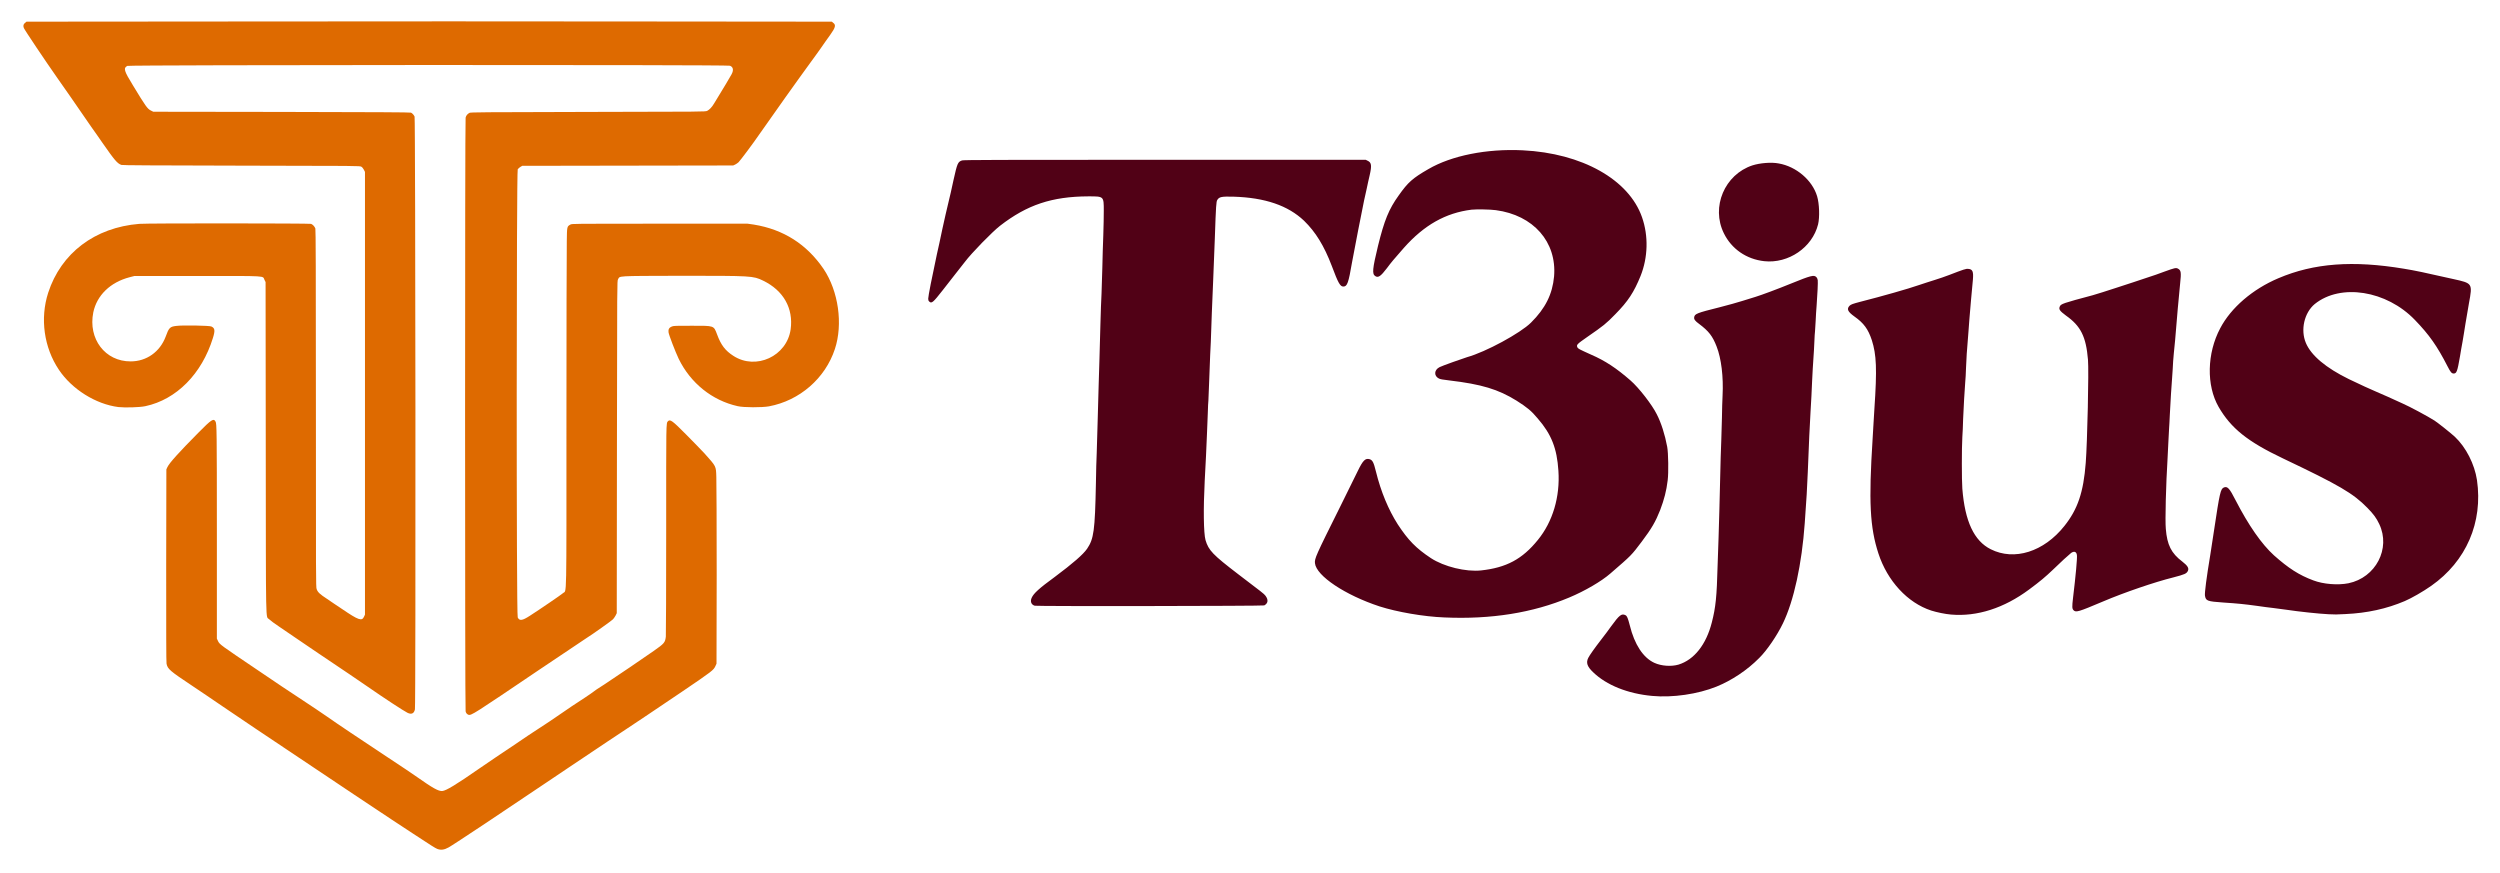
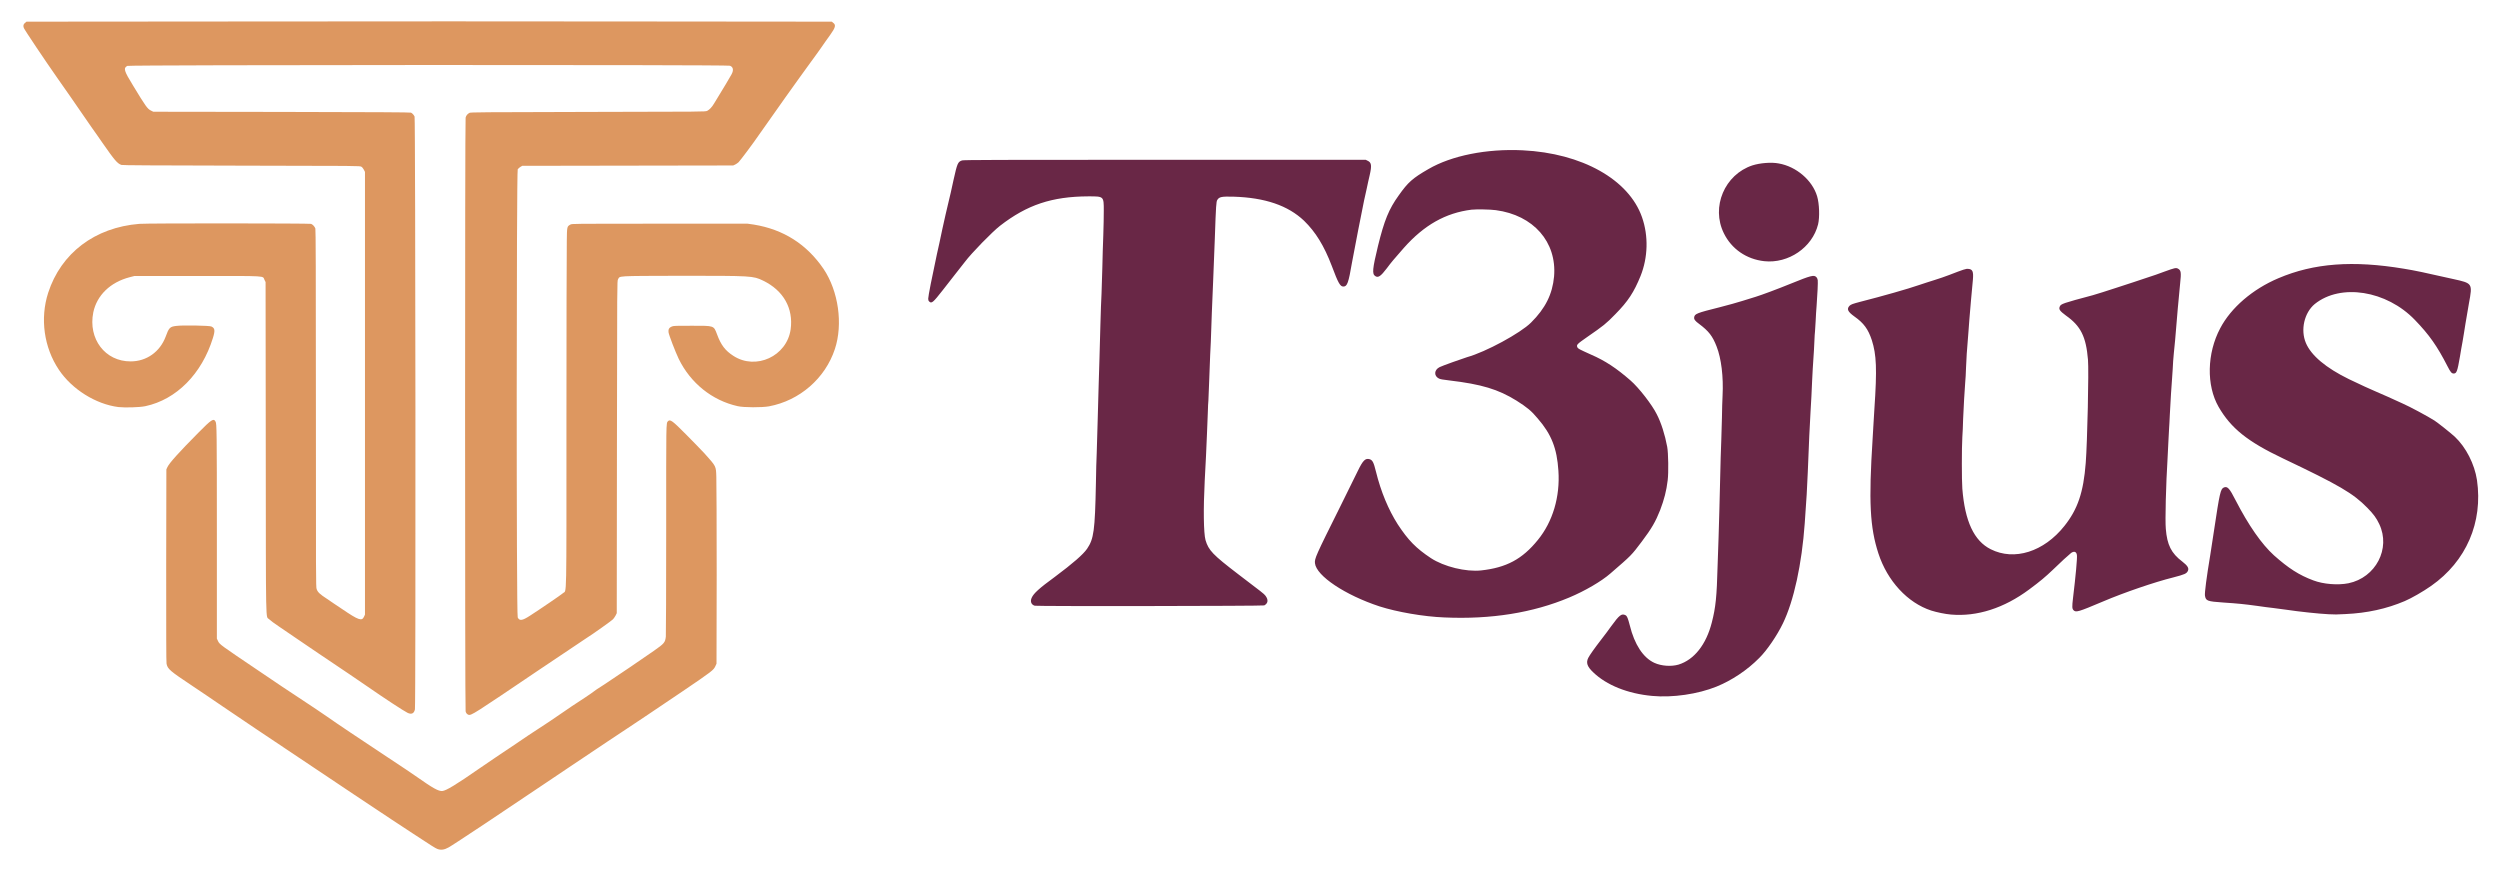
<svg xmlns="http://www.w3.org/2000/svg" viewBox="-12 -12 1396 487" role="img" aria-label="T3jus">
-   <path fill="#DE6A00" fill-rule="evenodd" d="M232.1 462.0C230.9 461.5 229.0 460.3 218.2 453.2C210.4 448.2 168.3 420.1 130.6 394.8C125.5 391.4 117.3 385.8 112.4 382.5C107.4 379.1 99.8 373.9 95.4 371.0C82.8 362.6 81.6 361.6 81.0 358.6C80.8 357.8 80.8 340.5 80.8 303.8L80.9 250.1L81.5 248.8C82.6 246.5 87.8 240.7 98.7 229.7C106.2 222.1 107.3 221.4 108.4 223.5C109.0 224.8 109.1 227.8 109.1 286.0L109.1 344.6L109.8 346.1C110.7 347.9 111.3 348.3 131.9 362.2C143.8 370.3 148.2 373.2 157.0 379.0C161.9 382.2 168.1 386.4 170.7 388.2C176.8 392.5 188.5 400.3 204.5 410.9C211.3 415.4 218.7 420.3 220.9 421.9C229.7 428.1 232.9 429.9 235.0 429.7C237.1 429.5 242.5 426.3 256.0 416.9C259.0 414.8 263.1 412.0 265.1 410.7C267.2 409.3 271.7 406.3 275.1 404.0C281.2 399.8 283.5 398.3 294.8 390.9C297.8 388.9 301.7 386.2 303.6 384.9C305.5 383.6 308.8 381.3 310.9 380.0C313.1 378.6 316.2 376.5 317.8 375.4C319.3 374.2 322.8 371.8 325.6 370.1C331.6 366.2 347.7 355.2 353.0 351.5C359.0 347.3 359.4 346.8 359.8 343.5C359.9 342.3 360.0 317.5 360.0 283.6C360.0 223.3 359.9 224.3 361.0 223.2C362.2 222.0 363.4 222.8 371.3 230.8C375.2 234.7 379.7 239.4 381.4 241.2C388.0 248.6 387.8 248.1 388.0 254.4C388.1 256.9 388.2 281.3 388.2 308.8L388.1 358.6L387.5 359.9C386.5 362.2 385.7 362.8 368.9 374.2C364.2 377.4 355.5 383.2 349.6 387.2C343.7 391.1 338.0 394.9 337.0 395.6C335.4 396.6 322.7 405.1 305.7 416.5C303.2 418.2 297.4 422.1 292.9 425.1C273.4 438.3 240.5 460.2 238.5 461.2C236.0 462.6 234.1 462.8 232.1 462.0ZM249.5 387.1C248.8 386.8 248.2 386.2 248.0 385.2C247.6 383.8 247.6 55.1 248.0 53.7C248.3 52.4 249.1 51.6 250.2 51.0C251.0 50.7 256.9 50.6 316.5 50.5C380.8 50.4 381.9 50.4 382.9 49.9C384.2 49.2 385.5 47.9 386.8 45.7C392.0 37.2 395.9 30.7 396.5 29.5C397.8 27.1 397.4 25.4 395.6 24.7C393.9 24.1 60.1 24.2 59.1 24.8C56.8 26.0 57.2 27.5 62.2 35.6C69.4 47.5 70.3 48.7 72.2 49.7L73.6 50.4L145.2 50.5C198.2 50.6 217.0 50.7 217.5 50.9C218.3 51.3 219.1 52.2 219.5 53.1C220.0 54.1 220.2 382.1 219.7 384.1C219.2 386.5 217.7 387.1 215.5 386.0C213.3 384.9 202.6 377.9 193.1 371.3C187.7 367.6 181.3 363.2 166.2 353.1C161.5 349.9 155.6 345.9 153.1 344.2C150.6 342.5 146.5 339.7 144.0 338.0C141.4 336.3 138.9 334.4 138.3 333.8C136.3 331.7 136.5 341.4 136.4 237.9L136.3 145.5L135.7 144.3C134.5 141.9 138.3 142.1 98.2 142.1L63.1 142.1L60.4 142.8C49.6 145.6 42.1 152.9 40.1 162.4C37.1 177.2 46.7 189.9 61.0 189.8C69.8 189.8 77.3 184.5 80.5 176.0C82.3 171.0 82.9 170.4 86.4 170.0C89.9 169.5 104.9 169.8 106.0 170.3C108.0 171.2 108.2 172.5 106.9 176.7C100.7 196.8 86.5 211.1 69.2 214.8C66.0 215.5 57.8 215.7 54.1 215.3C41.5 213.7 28.2 205.4 20.9 194.5C12.5 182.0 10.3 165.8 14.9 151.5C22.1 129.3 41.0 115.0 65.8 113.0C70.4 112.6 160.7 112.7 161.7 113.0C162.7 113.4 163.7 114.5 164.1 115.6C164.3 116.4 164.4 138.0 164.4 216.1C164.4 311.5 164.4 315.7 164.8 316.9C165.4 318.7 166.6 319.8 170.6 322.4C172.4 323.6 176.1 326.2 178.9 328.0C188.3 334.4 190.1 335.0 191.3 332.3L191.8 331.2L191.8 207.6L191.8 84.0L191.2 82.8C190.8 82.1 190.3 81.4 189.8 81.1C188.9 80.6 188.5 80.6 122.8 80.5C72.2 80.4 56.4 80.3 55.8 80.1C53.5 79.3 52.0 77.5 45.1 67.6C43.2 64.9 40.5 60.9 39.0 58.9C36.2 54.9 31.1 47.5 27.4 42.1C26.2 40.3 23.0 35.8 20.4 32.1C13.1 21.7 1.7 4.7 1.3 3.6C0.8 2.3 1.1 1.4 2.1 0.7L2.8 0.1L123.2 0.0C189.4 -0.1 290.6 -0.1 348.0 0.0L452.5 0.1L453.2 0.7C454.9 1.9 454.6 3.3 451.5 7.6C450.3 9.2 447.8 12.8 446.0 15.4C444.2 18.0 441.8 21.2 440.8 22.6C439.8 23.9 437.0 27.8 434.5 31.3C432.0 34.8 428.5 39.7 426.7 42.2C422.2 48.5 416.1 57.2 412.3 62.6C408.4 68.3 401.4 77.6 400.4 78.6C400.0 79.0 399.1 79.6 398.5 79.9L397.4 80.4L338.5 80.5L279.6 80.6L278.6 81.2C278.1 81.5 277.4 82.1 277.1 82.5C276.4 83.8 276.3 331.3 277.1 332.8C278.1 334.8 279.6 334.6 283.8 331.9C290.0 327.9 301.4 320.1 302.4 319.2C304.5 317.2 304.3 326.9 304.3 223.1C304.3 172.1 304.4 127.0 304.5 122.8C304.6 114.4 304.6 114.5 306.5 113.4C307.4 112.9 307.8 112.9 356.4 112.9L405.4 112.9L408.9 113.4C425.5 116.1 438.5 124.4 447.9 138.2C456.2 150.6 458.8 169.0 454.2 182.9C448.8 199.3 434.5 211.7 417.4 214.9C413.5 215.6 403.3 215.6 399.9 214.8C385.6 211.6 373.6 201.9 367.0 188.4C365.1 184.4 361.5 175.1 361.3 173.5C361.1 171.8 361.7 170.9 363.2 170.3C364.3 169.9 365.3 169.9 374.4 169.9C386.9 169.9 386.5 169.7 388.4 174.7C390.6 180.7 393.0 183.8 397.5 186.7C410.1 194.9 427.4 186.9 429.5 171.9C431.1 160.2 425.5 150.2 414.1 144.7C408.5 142.0 407.8 142.0 368.2 142.0C331.2 142.1 334.3 142.0 333.1 144.0C332.6 144.9 332.6 144.9 332.5 237.6L332.4 330.4L331.7 331.8C331.3 332.5 330.7 333.4 330.3 333.8C329.3 334.8 319.3 341.9 314.6 344.9C309.3 348.5 303.7 352.2 288.5 362.4C252.4 386.8 251.1 387.7 249.5 387.1Z" />
+   <path fill="#DD9760" fill-rule="evenodd" d="M232.1 462.0C230.9 461.5 229.0 460.3 218.2 453.2C210.4 448.2 168.3 420.1 130.6 394.8C125.5 391.4 117.3 385.8 112.4 382.5C107.4 379.1 99.8 373.9 95.4 371.0C82.8 362.6 81.6 361.6 81.0 358.6C80.8 357.8 80.8 340.5 80.8 303.8L80.9 250.1L81.5 248.8C82.6 246.5 87.8 240.7 98.7 229.7C106.2 222.1 107.3 221.4 108.4 223.5C109.0 224.8 109.1 227.8 109.1 286.0L109.1 344.6L109.8 346.1C110.7 347.9 111.3 348.3 131.9 362.2C143.8 370.3 148.2 373.2 157.0 379.0C161.9 382.2 168.1 386.4 170.7 388.2C176.8 392.5 188.5 400.3 204.5 410.9C211.3 415.4 218.7 420.3 220.9 421.9C229.7 428.1 232.9 429.9 235.0 429.7C237.1 429.5 242.5 426.3 256.0 416.9C259.0 414.8 263.1 412.0 265.1 410.7C267.2 409.3 271.7 406.3 275.1 404.0C281.2 399.8 283.5 398.3 294.8 390.9C297.8 388.9 301.7 386.2 303.6 384.9C305.5 383.6 308.8 381.3 310.9 380.0C313.1 378.6 316.2 376.5 317.8 375.4C319.3 374.2 322.8 371.8 325.6 370.1C331.6 366.2 347.7 355.2 353.0 351.5C359.0 347.3 359.4 346.8 359.8 343.5C359.9 342.3 360.0 317.5 360.0 283.6C360.0 223.3 359.9 224.3 361.0 223.2C362.2 222.0 363.4 222.8 371.3 230.8C375.2 234.7 379.7 239.4 381.4 241.2C388.0 248.6 387.8 248.1 388.0 254.4C388.1 256.9 388.2 281.3 388.2 308.8L388.1 358.6L387.5 359.9C386.5 362.2 385.7 362.8 368.9 374.2C364.2 377.4 355.5 383.2 349.6 387.2C343.7 391.1 338.0 394.9 337.0 395.6C335.4 396.6 322.7 405.1 305.7 416.5C303.2 418.2 297.4 422.1 292.9 425.1C273.4 438.3 240.5 460.2 238.5 461.2C236.0 462.6 234.1 462.8 232.1 462.0ZM249.5 387.1C248.8 386.8 248.2 386.2 248.0 385.2C247.6 383.8 247.6 55.1 248.0 53.7C248.3 52.4 249.1 51.6 250.2 51.0C251.0 50.7 256.9 50.6 316.5 50.5C380.8 50.4 381.9 50.4 382.9 49.9C384.2 49.2 385.5 47.9 386.8 45.7C392.0 37.2 395.9 30.7 396.5 29.5C397.8 27.1 397.4 25.4 395.6 24.7C393.9 24.1 60.1 24.2 59.1 24.8C56.8 26.0 57.2 27.5 62.2 35.6C69.4 47.5 70.3 48.7 72.2 49.7L73.6 50.4L145.2 50.5C198.2 50.6 217.0 50.7 217.5 50.9C218.3 51.3 219.1 52.2 219.5 53.1C220.0 54.1 220.2 382.1 219.7 384.1C219.2 386.5 217.7 387.1 215.5 386.0C213.3 384.9 202.6 377.9 193.1 371.3C187.7 367.6 181.3 363.2 166.2 353.1C161.5 349.9 155.6 345.9 153.1 344.2C150.6 342.5 146.5 339.7 144.0 338.0C141.4 336.3 138.9 334.4 138.3 333.8C136.3 331.7 136.5 341.4 136.4 237.9L136.3 145.5L135.7 144.3C134.5 141.9 138.3 142.1 98.2 142.1L63.1 142.1L60.4 142.8C49.6 145.6 42.1 152.9 40.1 162.4C37.1 177.2 46.7 189.9 61.0 189.8C69.8 189.8 77.3 184.5 80.5 176.0C82.3 171.0 82.9 170.4 86.4 170.0C89.9 169.5 104.9 169.8 106.0 170.3C108.0 171.2 108.2 172.5 106.9 176.7C100.7 196.8 86.5 211.1 69.2 214.8C66.0 215.5 57.8 215.7 54.1 215.3C41.5 213.7 28.2 205.4 20.9 194.5C12.5 182.0 10.3 165.8 14.9 151.5C22.1 129.3 41.0 115.0 65.8 113.0C70.4 112.6 160.7 112.7 161.7 113.0C162.7 113.4 163.7 114.5 164.1 115.6C164.3 116.4 164.4 138.0 164.4 216.1C164.4 311.5 164.4 315.7 164.8 316.9C165.4 318.7 166.6 319.8 170.6 322.4C172.4 323.6 176.1 326.2 178.9 328.0C188.3 334.4 190.1 335.0 191.3 332.3L191.8 331.2L191.8 207.6L191.8 84.0L191.2 82.8C190.8 82.1 190.3 81.4 189.8 81.1C188.9 80.6 188.5 80.6 122.8 80.5C72.2 80.4 56.4 80.3 55.8 80.1C53.5 79.3 52.0 77.5 45.1 67.6C43.2 64.9 40.5 60.9 39.0 58.9C36.2 54.9 31.1 47.5 27.4 42.1C26.2 40.3 23.0 35.8 20.4 32.1C13.1 21.7 1.7 4.7 1.3 3.6C0.8 2.3 1.1 1.4 2.1 0.7L2.8 0.1L123.2 0.0C189.4 -0.1 290.6 -0.1 348.0 0.0L452.5 0.1L453.2 0.7C454.9 1.9 454.6 3.3 451.5 7.6C450.3 9.2 447.8 12.8 446.0 15.4C444.2 18.0 441.8 21.2 440.8 22.6C439.8 23.9 437.0 27.8 434.5 31.3C432.0 34.8 428.5 39.7 426.7 42.2C422.2 48.5 416.1 57.2 412.3 62.6C408.4 68.3 401.4 77.6 400.4 78.6C400.0 79.0 399.1 79.6 398.5 79.9L397.4 80.4L338.5 80.5L279.6 80.6L278.6 81.2C278.1 81.5 277.4 82.1 277.1 82.5C276.4 83.8 276.3 331.3 277.1 332.8C278.1 334.8 279.6 334.6 283.8 331.9C290.0 327.9 301.4 320.1 302.4 319.2C304.5 317.2 304.3 326.9 304.3 223.1C304.3 172.1 304.4 127.0 304.5 122.8C304.6 114.4 304.6 114.5 306.5 113.4C307.4 112.9 307.8 112.9 356.4 112.9L405.4 112.9L408.9 113.4C425.5 116.1 438.5 124.4 447.9 138.2C456.2 150.6 458.8 169.0 454.2 182.9C448.8 199.3 434.5 211.7 417.4 214.9C413.5 215.6 403.3 215.6 399.9 214.8C385.6 211.6 373.6 201.9 367.0 188.4C365.1 184.4 361.5 175.1 361.3 173.5C361.1 171.8 361.7 170.9 363.2 170.3C364.3 169.9 365.3 169.9 374.4 169.9C386.9 169.9 386.5 169.7 388.4 174.7C390.6 180.7 393.0 183.8 397.5 186.7C410.1 194.9 427.4 186.9 429.5 171.9C431.1 160.2 425.5 150.2 414.1 144.7C408.5 142.0 407.8 142.0 368.2 142.0C331.2 142.1 334.3 142.0 333.1 144.0C332.6 144.9 332.6 144.9 332.5 237.6L332.4 330.4L331.7 331.8C331.3 332.5 330.7 333.4 330.3 333.8C329.3 334.8 319.3 341.9 314.6 344.9C309.3 348.5 303.7 352.2 288.5 362.4C252.4 386.8 251.1 387.7 249.5 387.1Z" />
  <g transform="translate(505.6 71.3) scale(0.8961)">
-     <path fill="#510116" fill-rule="evenodd" d="M451.9 340.7C436.7 339.3 423.5 334.0 415.2 326.0C411.4 322.4 410.6 320.0 412.1 317.0C412.9 315.4 415.9 311.1 420.4 305.3C422.2 303.0 424.9 299.4 426.3 297.4C431.5 290.2 432.9 289.2 435.3 290.4C436.3 290.9 436.8 292.2 438.0 296.8C440.9 308.6 446.3 316.9 453.3 320.1C457.7 322.1 463.8 322.5 468.3 321.2C478.1 318.2 485.6 308.7 489.1 294.9C491.5 285.6 492.2 278.9 492.7 259.5C492.9 254.1 493.1 246.2 493.3 242.1C493.4 238.0 493.6 230.2 493.8 224.9C494.6 191.2 494.8 185.4 495.0 181.2C495.1 178.7 495.3 172.5 495.4 167.5C495.5 162.5 495.6 156.2 495.8 153.5C496.4 141.9 495.0 130.4 492.1 123.0C489.6 116.5 487.2 113.4 481.2 108.9C478.7 107.1 477.9 106.0 478.1 104.8C478.4 102.6 479.6 102.1 494.0 98.5C499.0 97.2 505.3 95.5 508.0 94.6C510.7 93.8 514.5 92.6 516.4 92.0C520.0 90.9 530.0 87.2 538.8 83.6C550.6 78.8 552.8 78.2 554.2 79.7C554.7 80.2 555.0 80.9 555.1 81.6C555.3 82.8 554.9 90.8 554.4 97.5C554.2 99.9 553.9 104.2 553.8 107.1C553.6 110.0 553.4 112.9 553.4 113.5C553.3 114.1 553.1 117.0 553.0 120.0C552.9 123.0 552.6 127.7 552.4 130.5C552.2 133.3 551.8 139.6 551.6 144.4C551.4 149.2 551.0 158.0 550.6 163.9C550.0 174.0 549.7 181.1 548.9 201.2C548.4 212.5 548.2 216.7 547.0 233.1C545.2 258.5 540.2 281.5 533.4 295.5C529.8 303.0 523.4 312.4 518.6 317.1C511.1 324.7 501.4 331.1 492.0 334.9C480.4 339.6 464.6 341.9 451.9 340.7ZM322.5 291.8C309.5 291.3 292.9 288.4 282.0 284.9C260.7 277.9 242.6 265.9 241.8 258.0C241.5 255.1 242.2 253.5 257.5 222.8C262.2 213.2 267.2 203.2 268.5 200.5C271.7 193.9 273.2 192.4 275.9 193.2C277.7 193.8 278.4 195.2 279.8 200.9C282.9 213.5 287.6 224.7 293.4 233.8C299.9 243.7 304.8 248.7 314.0 254.8C322.2 260.2 335.9 263.5 345.3 262.5C361.0 260.8 371.0 255.5 380.7 243.5C390.0 232.1 394.6 216.6 393.5 200.4C392.6 186.5 389.2 177.7 380.6 167.8C376.6 163.0 374.0 160.9 367.4 156.7C355.9 149.6 345.7 146.5 325.5 144.1C321.3 143.6 320.0 143.4 319.0 142.9C315.8 141.3 316.0 137.5 319.5 135.8C320.5 135.2 334.5 130.2 336.6 129.6C348.2 126.4 369.9 114.6 376.4 108.1C385.4 99.2 389.8 90.3 390.8 79.3C392.6 57.8 377.9 41.1 354.5 38.0C351.0 37.5 342.2 37.4 339.4 37.7C323.2 39.7 309.8 47.3 297.2 61.5C290.8 68.8 289.5 70.3 286.6 74.2C282.8 79.2 281.2 80.3 279.4 79.1C277.3 77.8 277.6 74.7 281.1 60.2C285.0 44.4 287.8 37.4 294.0 28.8C299.8 20.6 302.6 18.1 312.5 12.4C326.9 4.0 348.9 -0.4 371.2 0.7C408.2 2.5 437.4 18.9 445.6 42.4C449.7 54.1 449.3 67.5 444.7 79.0C440.6 89.1 436.9 94.8 429.0 102.8C423.3 108.7 421.5 110.1 411.5 117.0C405.2 121.4 404.6 121.9 405.3 123.4C405.8 124.4 406.3 124.6 413.8 128.0C422.6 131.8 429.7 136.5 438.4 144.1C443.6 148.6 451.9 159.3 454.8 165.2C457.5 170.4 459.9 177.9 461.3 185.5C462.0 189.3 462.2 201.6 461.6 206.3C460.8 213.0 459.4 218.3 456.9 224.9C454.1 232.0 451.6 236.4 445.4 244.6C438.9 253.2 439.2 252.9 425.9 264.4C420.3 269.3 410.0 275.3 400.2 279.4C377.6 288.9 351.5 293.1 322.5 291.8ZM638.2 290.0C634.5 289.7 629.3 288.6 625.8 287.5C611.1 282.7 598.5 269.1 592.9 251.9C587.6 235.6 586.8 219.7 589.3 180.4C589.4 178.2 589.6 174.4 589.8 171.9C589.9 169.4 590.2 164.9 590.4 161.9C592.1 136.9 591.7 128.1 588.8 119.0C586.5 112.1 583.8 108.4 578.0 104.3C573.8 101.3 573.0 99.6 574.9 97.6C575.9 96.7 576.7 96.4 582.0 95.0C595.0 91.7 611.9 86.9 618.1 84.7C620.9 83.8 625.3 82.3 628.0 81.5C630.6 80.7 634.7 79.3 637.0 78.4C646.1 74.9 647.5 74.4 648.9 74.6C651.6 74.8 652.2 76.2 651.8 81.2C651.6 83.1 651.1 89.0 650.6 94.2C650.2 99.5 649.7 104.8 649.6 106.0C649.5 107.2 649.3 110.8 649.0 114.0C648.0 126.1 647.7 130.5 647.5 136.3C647.4 139.5 647.2 143.6 647.0 145.3C646.6 150.4 646.0 160.7 645.7 168.1C645.6 172.0 645.4 177.1 645.2 179.5C644.8 185.9 644.8 206.5 645.2 211.5C646.8 231.9 652.5 244.1 662.9 249.3C677.6 256.7 696.0 250.9 708.8 234.8C717.1 224.4 720.7 213.8 722.1 195.5C723.1 182.7 724.1 137.9 723.5 131.2C722.3 116.8 719.0 110.2 709.8 103.7C705.9 100.8 705.2 99.8 705.9 98.1C706.6 96.4 707.8 96.0 726.5 91.0C728.6 90.4 735.4 88.3 741.7 86.2C748.0 84.2 756.0 81.5 759.6 80.3C763.2 79.2 768.5 77.3 771.4 76.2C777.5 74.0 778.3 73.8 779.5 74.4C781.5 75.5 781.7 76.6 780.9 84.0C780.1 92.0 778.9 105.1 777.8 119.0C777.6 120.7 777.3 124.4 777.0 127.1C776.7 129.9 776.4 134.3 776.3 137.0C776.1 139.7 775.9 142.3 775.9 142.9C775.7 144.5 774.8 159.1 774.5 165.5C774.4 168.7 774.1 172.9 774.0 174.8C773.9 176.6 773.7 180.0 773.6 182.4C773.5 184.7 773.3 189.3 773.1 192.5C772.1 208.7 771.5 231.4 772.0 236.6C772.8 246.6 775.4 251.8 782.3 257.0C785.5 259.5 786.5 261.0 785.8 262.7C785.0 264.5 783.8 265.0 776.5 266.9C765.2 269.7 745.9 276.3 733.0 281.8C717.4 288.4 716.0 288.8 714.5 287.3C713.6 286.3 713.5 285.4 714.2 279.5C715.8 266.3 716.9 254.6 716.6 252.9C716.3 250.8 714.9 250.3 713.0 251.6C711.8 252.5 706.0 257.8 701.4 262.3C697.1 266.4 693.7 269.3 686.8 274.4C671.2 286.0 654.4 291.4 638.2 290.0ZM873.5 289.8C867.3 289.5 855.1 288.2 847.1 287.0C844.5 286.6 840.7 286.1 838.8 285.9C836.8 285.7 832.3 285.1 828.9 284.6C820.9 283.5 816.9 283.1 807.8 282.5C797.8 281.8 797.0 281.5 796.4 278.3C796.1 276.6 797.4 266.7 799.7 252.9C800.3 249.2 801.3 242.4 802.0 237.9C805.6 213.9 806.1 211.7 808.2 210.8C810.4 209.9 811.7 211.3 815.5 218.8C823.6 234.5 831.7 246.1 839.4 253.1C848.4 261.1 855.0 265.4 863.9 268.7C870.2 271.1 879.2 271.8 885.8 270.5C902.8 267.0 912.3 248.9 905.0 233.6C903.2 229.8 901.5 227.5 897.6 223.5C888.7 214.4 880.1 209.4 845.0 192.7C822.9 182.2 812.6 173.9 804.9 160.6C797.2 147.2 797.6 127.2 805.9 111.6C812.6 98.8 826.1 87.2 842.2 80.4C864.3 71.0 888.6 69.2 920.4 74.5C927.2 75.6 932.9 76.8 951.0 80.9C963.2 83.6 963.2 83.5 960.9 96.0C960.3 99.5 959.3 105.3 958.7 108.9C958.2 112.4 957.3 117.5 956.9 120.0C956.4 122.5 955.7 126.7 955.3 129.2C953.7 138.5 953.2 139.8 951.4 139.8C950.1 139.8 949.4 138.9 947.6 135.4C941.1 122.7 936.2 115.7 927.2 106.4C909.5 88.0 880.9 83.5 864.8 96.5C858.3 101.9 855.8 112.6 859.3 120.8C862.6 128.6 871.8 136.3 886.1 143.3C894.2 147.2 899.1 149.4 902.6 150.9C904.5 151.7 908.2 153.3 910.6 154.4C913.1 155.6 917.1 157.4 919.6 158.5C924.0 160.4 935.3 166.5 939.4 169.1C941.7 170.6 949.6 176.9 952.1 179.2C959.1 185.8 964.4 196.3 965.9 206.2C969.7 232.6 959.2 256.8 937.4 272.1C932.3 275.7 925.1 279.8 920.9 281.6C909.6 286.4 897.5 289.1 883.8 289.7C878.8 290.0 877.0 290.0 873.5 289.8ZM67.2 284.5C65.0 283.9 64.2 281.8 65.3 279.5C66.5 276.8 70.0 273.6 79.6 266.6C91.1 258.0 97.3 252.6 99.8 249.0C104.0 242.8 104.7 237.8 105.3 208.2C105.4 201.2 105.6 192.7 105.8 189.4C105.9 186.1 106.2 176.9 106.4 168.9C106.6 161.0 106.9 151.2 107.0 147.3C107.3 137.4 107.7 125.3 108.1 109.2C108.3 101.8 108.6 93.1 108.8 90.0C108.9 86.9 109.1 79.6 109.3 73.8C109.4 67.9 109.7 58.9 109.9 53.6C110.1 48.4 110.2 41.5 110.2 38.4C110.2 29.3 110.3 29.4 100.6 29.4C77.8 29.5 62.4 34.7 45.6 47.7C40.8 51.4 27.8 64.7 23.6 70.3C22.1 72.3 19.3 75.8 17.4 78.2C15.4 80.7 12.1 84.9 9.9 87.8C3.8 95.6 2.9 96.4 1.4 94.9C0.9 94.4 0.8 94.0 0.8 93.1C0.8 91.6 3.2 79.4 6.2 65.5C6.9 62.4 8.5 55.3 9.6 49.8C10.8 44.2 12.5 36.9 13.3 33.6C14.1 30.3 15.6 24.0 16.5 19.5C18.9 8.8 19.2 7.9 21.9 7.0C22.7 6.7 43.3 6.6 148.1 6.6L273.4 6.6L274.6 7.2C277.0 8.3 277.3 10.1 275.9 16.2C275.4 18.4 274.5 22.2 274.0 24.8C273.5 27.3 272.7 30.6 272.4 32.0C271.8 34.7 265.6 66.3 264.9 70.5C262.7 83.4 261.9 85.6 259.5 85.6C257.5 85.6 256.3 83.5 252.3 72.8C247.5 60.2 242.2 51.6 235.0 44.6C225.0 35.1 210.7 30.2 191.1 29.6C183.5 29.4 182.1 29.7 180.9 31.7C180.3 32.8 180.1 34.7 179.4 55.5C179.0 64.6 178.6 76.1 178.4 81.0C177.8 93.9 177.2 110.8 176.9 120.0C176.8 122.1 176.6 125.8 176.5 128.2C176.4 130.7 176.1 137.7 175.9 144.0C175.7 150.3 175.4 155.9 175.4 156.5C175.3 157.1 175.1 160.9 175.0 164.9C174.9 168.9 174.6 174.5 174.5 177.5C174.4 180.5 174.1 186.6 173.9 191.2C173.7 195.9 173.3 202.8 173.1 206.6C172.2 224.0 172.4 239.3 173.6 243.6C175.5 250.0 178.1 252.7 193.9 264.8C208.5 275.9 210.1 277.1 210.9 278.2C212.9 280.8 212.6 283.0 210.2 284.3C209.5 284.7 68.8 284.9 67.2 284.5ZM521.8 69.8C510.7 68.6 501.4 62.2 496.6 52.4C488.5 36.0 497.1 15.8 514.4 10.1C519.1 8.6 526.2 8.0 530.8 8.9C541.7 10.8 551.7 19.3 554.7 29.3C556.1 33.9 556.4 42.4 555.3 46.9C551.7 61.3 536.8 71.4 521.8 69.8Z" />
+     <path fill="#692746" fill-rule="evenodd" d="M451.9 340.7C436.7 339.3 423.5 334.0 415.2 326.0C411.4 322.4 410.6 320.0 412.1 317.0C412.9 315.4 415.9 311.1 420.4 305.3C422.2 303.0 424.9 299.4 426.3 297.4C431.5 290.2 432.9 289.2 435.3 290.4C436.3 290.9 436.8 292.2 438.0 296.8C440.9 308.6 446.3 316.9 453.3 320.1C457.7 322.1 463.8 322.5 468.3 321.2C478.1 318.2 485.6 308.7 489.1 294.9C491.5 285.6 492.2 278.9 492.7 259.5C492.9 254.1 493.1 246.2 493.3 242.1C493.4 238.0 493.6 230.2 493.8 224.9C494.6 191.2 494.8 185.4 495.0 181.2C495.1 178.7 495.3 172.5 495.4 167.5C495.5 162.5 495.6 156.2 495.8 153.5C496.4 141.9 495.0 130.4 492.1 123.0C489.6 116.5 487.2 113.4 481.2 108.9C478.7 107.1 477.9 106.0 478.1 104.8C478.4 102.6 479.6 102.1 494.0 98.5C499.0 97.2 505.3 95.5 508.0 94.6C510.7 93.8 514.5 92.6 516.4 92.0C520.0 90.9 530.0 87.2 538.8 83.6C550.6 78.8 552.8 78.2 554.2 79.7C554.7 80.2 555.0 80.9 555.1 81.6C555.3 82.8 554.9 90.8 554.4 97.5C554.2 99.9 553.9 104.2 553.8 107.1C553.6 110.0 553.4 112.9 553.4 113.5C553.3 114.1 553.1 117.0 553.0 120.0C552.9 123.0 552.6 127.7 552.4 130.5C552.2 133.3 551.8 139.6 551.6 144.4C551.4 149.2 551.0 158.0 550.6 163.9C550.0 174.0 549.7 181.1 548.9 201.2C548.4 212.5 548.2 216.7 547.0 233.1C545.2 258.5 540.2 281.5 533.4 295.5C529.8 303.0 523.4 312.4 518.6 317.1C511.1 324.7 501.4 331.1 492.0 334.9C480.4 339.6 464.6 341.9 451.9 340.7ZM322.5 291.8C309.5 291.3 292.9 288.4 282.0 284.9C260.7 277.9 242.6 265.9 241.8 258.0C241.5 255.1 242.2 253.5 257.5 222.8C262.2 213.2 267.2 203.2 268.5 200.5C271.7 193.9 273.2 192.4 275.9 193.2C277.7 193.8 278.4 195.2 279.8 200.9C282.9 213.5 287.6 224.7 293.4 233.8C299.9 243.7 304.8 248.7 314.0 254.8C322.2 260.2 335.9 263.5 345.3 262.5C361.0 260.8 371.0 255.5 380.7 243.5C390.0 232.1 394.6 216.6 393.5 200.4C392.6 186.5 389.2 177.7 380.6 167.8C376.6 163.0 374.0 160.9 367.4 156.7C355.9 149.6 345.7 146.5 325.5 144.1C321.3 143.6 320.0 143.4 319.0 142.9C315.8 141.3 316.0 137.5 319.5 135.8C320.5 135.2 334.5 130.2 336.6 129.6C348.2 126.4 369.9 114.6 376.4 108.1C385.4 99.2 389.8 90.3 390.8 79.3C392.6 57.8 377.9 41.1 354.5 38.0C351.0 37.5 342.2 37.4 339.4 37.7C323.2 39.7 309.8 47.3 297.2 61.5C290.8 68.8 289.5 70.3 286.6 74.2C282.8 79.2 281.2 80.3 279.4 79.1C277.3 77.8 277.6 74.7 281.1 60.2C285.0 44.4 287.8 37.4 294.0 28.8C299.8 20.6 302.6 18.1 312.5 12.4C326.9 4.0 348.9 -0.4 371.2 0.7C408.2 2.5 437.4 18.9 445.6 42.4C449.7 54.1 449.3 67.5 444.7 79.0C440.6 89.1 436.9 94.8 429.0 102.8C423.3 108.7 421.5 110.1 411.5 117.0C405.2 121.4 404.6 121.9 405.3 123.4C405.8 124.4 406.3 124.6 413.8 128.0C422.6 131.8 429.7 136.5 438.4 144.1C443.6 148.6 451.9 159.3 454.8 165.2C457.5 170.4 459.9 177.9 461.3 185.5C462.0 189.3 462.2 201.6 461.6 206.3C460.8 213.0 459.4 218.3 456.9 224.9C454.1 232.0 451.6 236.4 445.4 244.6C438.9 253.2 439.2 252.9 425.9 264.4C420.3 269.3 410.0 275.3 400.2 279.4C377.6 288.9 351.5 293.1 322.5 291.8ZM638.2 290.0C634.5 289.7 629.3 288.6 625.8 287.5C611.1 282.7 598.5 269.1 592.9 251.9C587.6 235.6 586.8 219.7 589.3 180.4C589.4 178.2 589.6 174.4 589.8 171.9C589.9 169.4 590.2 164.9 590.4 161.9C592.1 136.9 591.7 128.1 588.8 119.0C586.5 112.1 583.8 108.4 578.0 104.3C573.8 101.3 573.0 99.6 574.9 97.6C575.9 96.7 576.7 96.4 582.0 95.0C595.0 91.7 611.9 86.9 618.1 84.7C620.9 83.8 625.3 82.3 628.0 81.5C630.6 80.7 634.7 79.3 637.0 78.4C646.1 74.9 647.5 74.4 648.9 74.6C651.6 74.8 652.2 76.2 651.8 81.2C651.6 83.1 651.1 89.0 650.6 94.2C650.2 99.5 649.7 104.8 649.6 106.0C649.5 107.2 649.3 110.8 649.0 114.0C648.0 126.1 647.7 130.5 647.5 136.3C647.4 139.5 647.2 143.6 647.0 145.3C646.6 150.4 646.0 160.7 645.7 168.1C645.6 172.0 645.4 177.1 645.2 179.5C644.8 185.9 644.8 206.5 645.2 211.5C646.8 231.9 652.5 244.1 662.9 249.3C677.6 256.7 696.0 250.9 708.8 234.8C717.1 224.4 720.7 213.8 722.1 195.5C723.1 182.7 724.1 137.9 723.5 131.2C722.3 116.8 719.0 110.2 709.8 103.7C705.9 100.8 705.2 99.8 705.9 98.1C706.6 96.4 707.8 96.0 726.5 91.0C728.6 90.4 735.4 88.3 741.7 86.2C748.0 84.2 756.0 81.5 759.6 80.3C763.2 79.2 768.5 77.3 771.4 76.2C777.5 74.0 778.3 73.8 779.5 74.4C781.5 75.5 781.7 76.6 780.9 84.0C780.1 92.0 778.9 105.1 777.8 119.0C777.6 120.7 777.3 124.4 777.0 127.1C776.7 129.9 776.4 134.3 776.3 137.0C776.1 139.7 775.9 142.3 775.9 142.9C775.7 144.5 774.8 159.1 774.5 165.5C774.4 168.7 774.1 172.9 774.0 174.8C773.9 176.6 773.7 180.0 773.6 182.4C773.5 184.7 773.3 189.3 773.1 192.5C772.1 208.7 771.5 231.4 772.0 236.6C772.8 246.6 775.4 251.8 782.3 257.0C785.5 259.5 786.5 261.0 785.8 262.7C785.0 264.5 783.8 265.0 776.5 266.9C765.2 269.7 745.9 276.3 733.0 281.8C717.4 288.4 716.0 288.8 714.5 287.3C713.6 286.3 713.5 285.4 714.2 279.5C715.8 266.3 716.9 254.6 716.6 252.9C716.3 250.8 714.9 250.3 713.0 251.6C711.8 252.5 706.0 257.8 701.4 262.3C697.1 266.4 693.7 269.3 686.8 274.4C671.2 286.0 654.4 291.4 638.2 290.0ZM873.5 289.8C867.3 289.5 855.1 288.2 847.1 287.0C844.5 286.6 840.7 286.1 838.8 285.9C836.8 285.7 832.3 285.1 828.9 284.6C820.9 283.5 816.9 283.1 807.8 282.5C797.8 281.8 797.0 281.5 796.4 278.3C796.1 276.6 797.4 266.7 799.7 252.9C800.3 249.2 801.3 242.4 802.0 237.9C805.6 213.9 806.1 211.7 808.2 210.8C810.4 209.9 811.7 211.3 815.5 218.8C823.6 234.5 831.7 246.1 839.4 253.1C848.4 261.1 855.0 265.4 863.9 268.7C870.2 271.1 879.2 271.8 885.8 270.5C902.8 267.0 912.3 248.9 905.0 233.6C903.2 229.8 901.5 227.5 897.6 223.5C888.7 214.4 880.1 209.4 845.0 192.7C822.9 182.2 812.6 173.9 804.9 160.6C797.2 147.2 797.6 127.2 805.9 111.6C812.6 98.8 826.1 87.2 842.2 80.4C864.3 71.0 888.6 69.2 920.4 74.5C927.2 75.6 932.9 76.8 951.0 80.9C963.2 83.6 963.2 83.5 960.9 96.0C960.3 99.5 959.3 105.3 958.7 108.9C958.2 112.4 957.3 117.5 956.9 120.0C956.4 122.5 955.7 126.7 955.3 129.2C953.7 138.5 953.2 139.8 951.4 139.8C950.1 139.8 949.4 138.9 947.6 135.4C941.1 122.7 936.2 115.7 927.2 106.4C909.5 88.0 880.9 83.5 864.8 96.5C858.3 101.9 855.8 112.6 859.3 120.8C862.6 128.6 871.8 136.3 886.1 143.3C894.2 147.2 899.1 149.4 902.6 150.9C904.5 151.7 908.2 153.3 910.6 154.4C913.1 155.6 917.1 157.4 919.6 158.5C924.0 160.4 935.3 166.5 939.4 169.1C941.7 170.6 949.6 176.9 952.1 179.2C959.1 185.8 964.4 196.3 965.9 206.2C969.7 232.6 959.2 256.8 937.4 272.1C932.3 275.7 925.1 279.8 920.9 281.6C909.6 286.4 897.5 289.1 883.8 289.7C878.8 290.0 877.0 290.0 873.5 289.8ZM67.2 284.5C65.0 283.9 64.2 281.8 65.3 279.5C66.5 276.8 70.0 273.6 79.6 266.6C91.1 258.0 97.3 252.6 99.8 249.0C104.0 242.8 104.7 237.8 105.3 208.2C105.4 201.2 105.6 192.7 105.8 189.4C105.9 186.1 106.2 176.9 106.4 168.9C106.6 161.0 106.9 151.2 107.0 147.3C107.3 137.4 107.7 125.3 108.1 109.2C108.3 101.8 108.6 93.1 108.8 90.0C108.9 86.9 109.1 79.6 109.3 73.8C109.4 67.9 109.7 58.9 109.9 53.6C110.1 48.4 110.2 41.5 110.2 38.4C110.2 29.3 110.3 29.4 100.6 29.4C77.8 29.5 62.4 34.7 45.6 47.7C40.8 51.4 27.8 64.7 23.6 70.3C22.1 72.3 19.3 75.8 17.4 78.2C15.4 80.7 12.1 84.9 9.9 87.8C3.8 95.6 2.9 96.4 1.4 94.9C0.9 94.4 0.8 94.0 0.8 93.1C0.8 91.6 3.2 79.4 6.2 65.5C6.9 62.4 8.5 55.3 9.6 49.8C10.8 44.2 12.5 36.9 13.3 33.6C14.1 30.3 15.6 24.0 16.5 19.5C18.9 8.8 19.2 7.9 21.9 7.0C22.7 6.7 43.3 6.6 148.1 6.6L273.4 6.6L274.6 7.2C277.0 8.3 277.3 10.1 275.9 16.2C275.4 18.4 274.5 22.2 274.0 24.8C273.5 27.3 272.7 30.6 272.4 32.0C271.8 34.7 265.6 66.3 264.9 70.5C262.7 83.4 261.9 85.6 259.5 85.6C257.5 85.6 256.3 83.5 252.3 72.8C247.5 60.2 242.2 51.6 235.0 44.6C225.0 35.1 210.7 30.2 191.1 29.6C183.5 29.4 182.1 29.7 180.9 31.7C180.3 32.8 180.1 34.7 179.4 55.5C179.0 64.6 178.6 76.1 178.4 81.0C177.8 93.9 177.2 110.8 176.9 120.0C176.8 122.1 176.6 125.8 176.5 128.2C176.4 130.7 176.1 137.7 175.9 144.0C175.7 150.3 175.4 155.9 175.4 156.5C175.3 157.1 175.1 160.9 175.0 164.9C174.9 168.9 174.6 174.5 174.5 177.5C174.4 180.5 174.1 186.6 173.9 191.2C173.7 195.9 173.3 202.8 173.1 206.6C172.2 224.0 172.4 239.3 173.6 243.6C175.5 250.0 178.1 252.7 193.9 264.8C208.5 275.9 210.1 277.1 210.9 278.2C212.9 280.8 212.6 283.0 210.2 284.3C209.5 284.7 68.8 284.9 67.2 284.5ZM521.8 69.8C510.7 68.6 501.4 62.2 496.6 52.4C488.5 36.0 497.1 15.8 514.4 10.1C519.1 8.6 526.2 8.0 530.8 8.9C541.7 10.8 551.7 19.3 554.7 29.3C556.1 33.9 556.4 42.4 555.3 46.9C551.7 61.3 536.8 71.4 521.8 69.8Z" />
  </g>
</svg>
